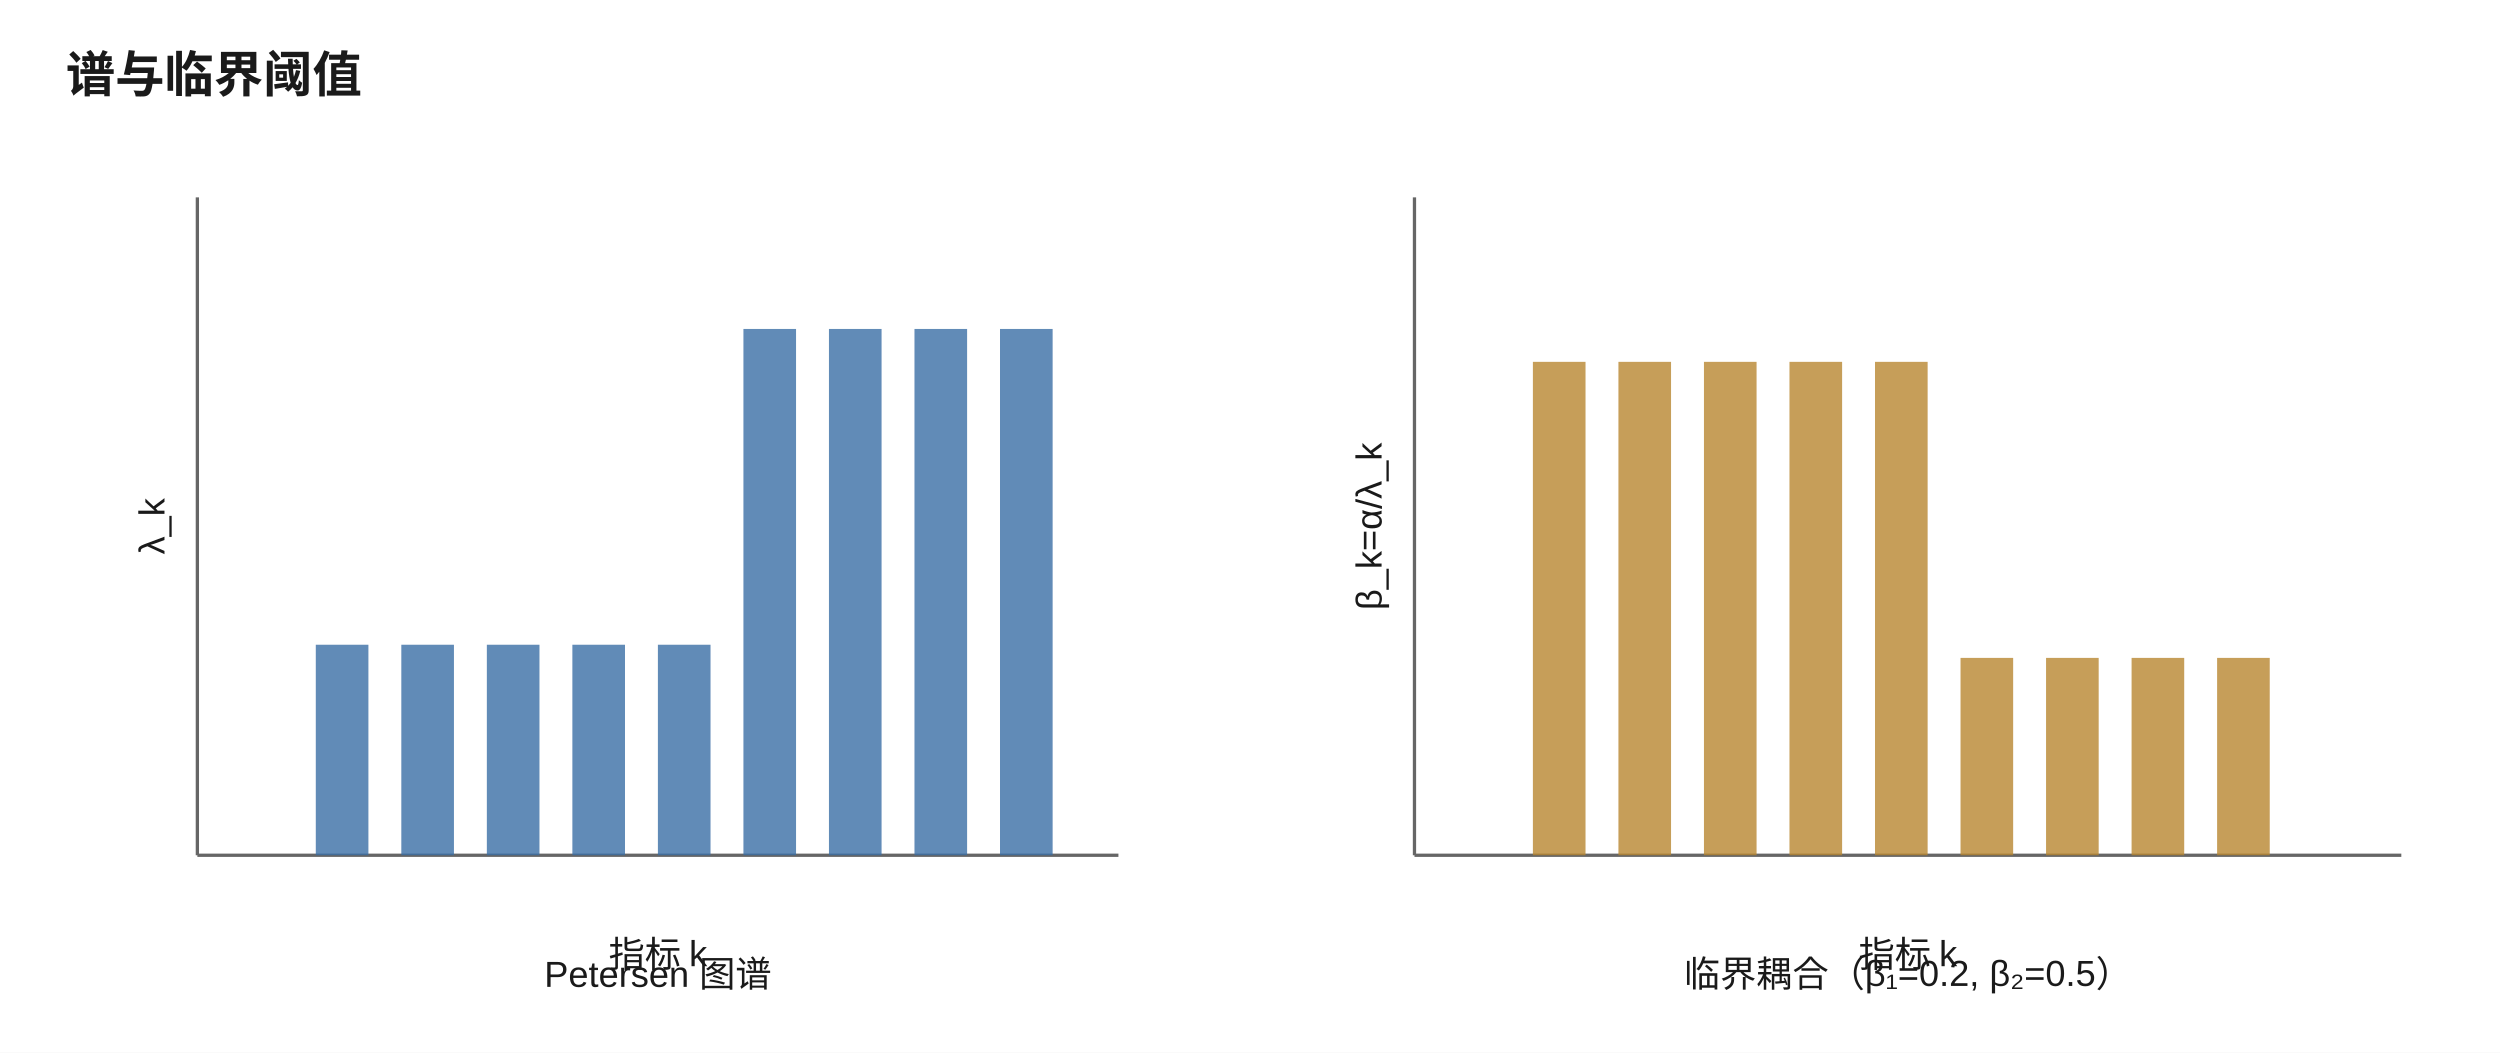
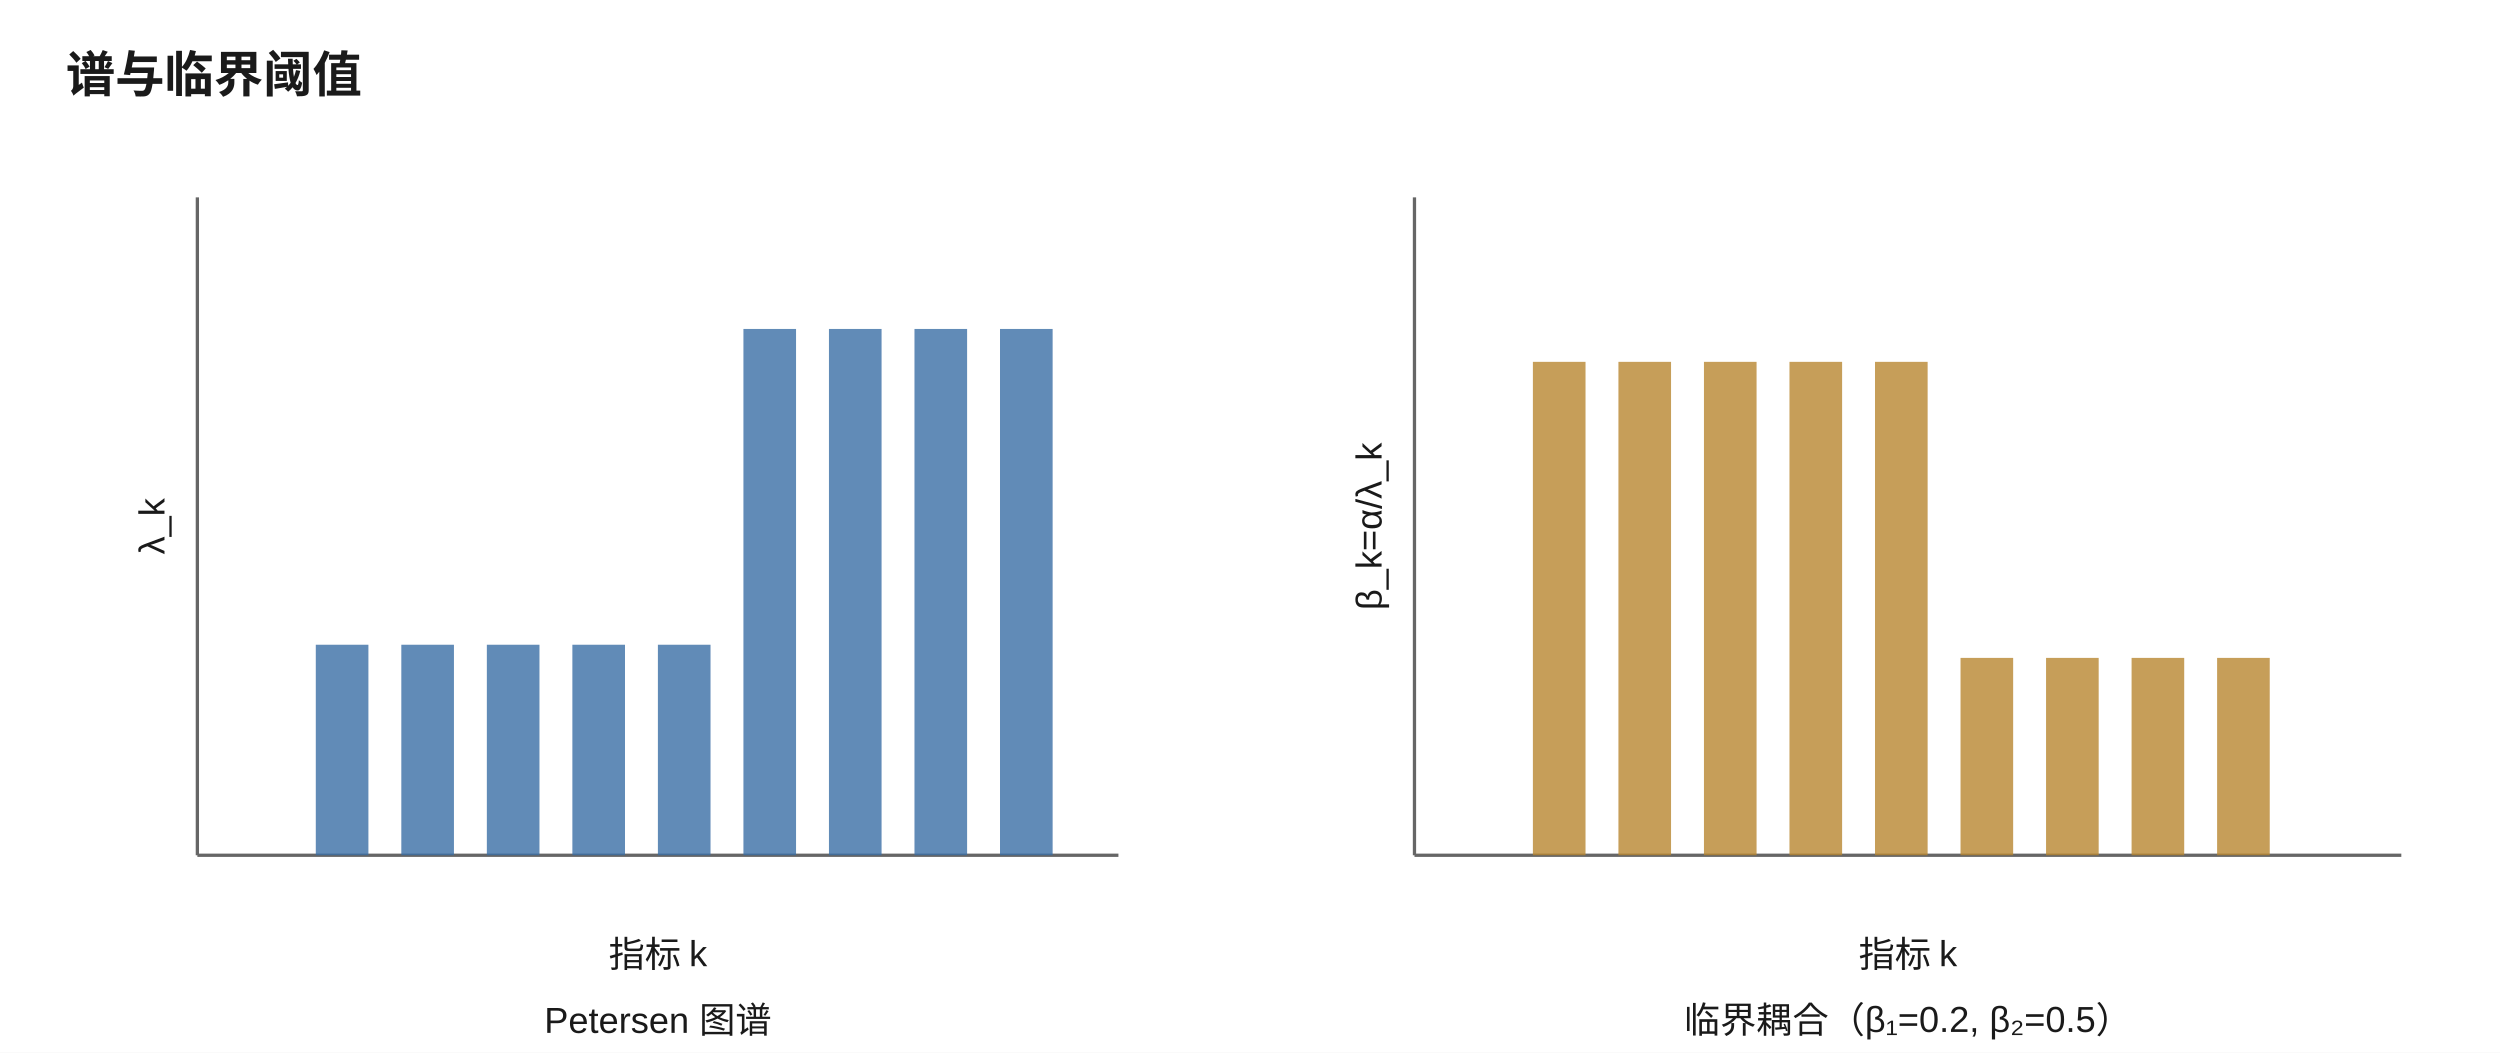
<svg xmlns="http://www.w3.org/2000/svg" viewBox="0 0 760 320" width="760" height="320">
  <rect x="0" y="0" width="760" height="320" fill="#ffffff" />
  <style>text{font-family:'Microsoft YaHei','SimHei',Arial,sans-serif;fill:#1a1a1a;}.s{font-family:'Times New Roman',SimSun,serif;}.t{font-size:15px;font-weight:700;}.l{font-size:11px;}.ax{stroke:#666;stroke-width:1;}.g{stroke:#cfcfcf;stroke-width:1;}</style>
  <text x="20" y="28" class="t" text-anchor="start" fill="#1a1a1a" font-weight="normal">谱与临界阈值</text>
  <line x1="60" y1="260" x2="340" y2="260" class="ax" />
  <line x1="60" y1="260" x2="60" y2="60" class="ax" />
  <text x="200.0" y="294" class="l" text-anchor="middle">指标 k</text>
  <text x="50" y="160.0" class="l" text-anchor="middle" transform="rotate(-90 50 160.0)">λ_k</text>
  <rect x="70" y="260" width="16" height="0" fill="#3a6ea5" opacity="0.8" />
  <rect x="96" y="196" width="16" height="64" fill="#3a6ea5" opacity="0.8" />
  <rect x="122" y="196" width="16" height="64" fill="#3a6ea5" opacity="0.8" />
  <rect x="148" y="196" width="16" height="64" fill="#3a6ea5" opacity="0.8" />
  <rect x="174" y="196" width="16" height="64" fill="#3a6ea5" opacity="0.8" />
  <rect x="200" y="196" width="16" height="64" fill="#3a6ea5" opacity="0.8" />
  <rect x="226" y="100" width="16" height="160" fill="#3a6ea5" opacity="0.8" />
  <rect x="252" y="100" width="16" height="160" fill="#3a6ea5" opacity="0.8" />
  <rect x="278" y="100" width="16" height="160" fill="#3a6ea5" opacity="0.8" />
  <rect x="304" y="100" width="16" height="160" fill="#3a6ea5" opacity="0.8" />
-   <text x="200" y="300" class="l" text-anchor="middle" fill="#666" font-weight="normal">Petersen 图谱</text>
+   <text x="200" y="314" class="l" text-anchor="middle" fill="#666" font-weight="normal">Petersen 图谱</text>
  <line x1="430" y1="260" x2="730" y2="260" class="ax" />
  <line x1="430" y1="260" x2="430" y2="60" class="ax" />
  <text x="580.0" y="294" class="l" text-anchor="middle">指标 k</text>
  <text x="420" y="160.0" class="l" text-anchor="middle" transform="rotate(-90 420 160.0)">β_k=α/λ_k</text>
  <rect x="466" y="110.0" width="16" height="150.0" fill="#b8862f" opacity="0.8" />
  <rect x="492" y="110.0" width="16" height="150.0" fill="#b8862f" opacity="0.8" />
  <rect x="518" y="110.0" width="16" height="150.0" fill="#b8862f" opacity="0.8" />
  <rect x="544" y="110.0" width="16" height="150.0" fill="#b8862f" opacity="0.8" />
  <rect x="570" y="110.0" width="16" height="150.0" fill="#b8862f" opacity="0.8" />
  <rect x="596" y="200.0" width="16" height="60.0" fill="#b8862f" opacity="0.8" />
  <rect x="622" y="200.0" width="16" height="60.0" fill="#b8862f" opacity="0.8" />
  <rect x="648" y="200.0" width="16" height="60.0" fill="#b8862f" opacity="0.8" />
  <rect x="674" y="200.0" width="16" height="60.0" fill="#b8862f" opacity="0.8" />
-   <text x="580" y="300" class="l" text-anchor="middle" fill="#666" font-weight="normal">临界耦合（β₁=0.2, β₂=0.5）</text>
+   <text x="580" y="314" class="l" text-anchor="middle" fill="#666" font-weight="normal">临界耦合（β₁=0.2, β₂=0.5）</text>
</svg>
